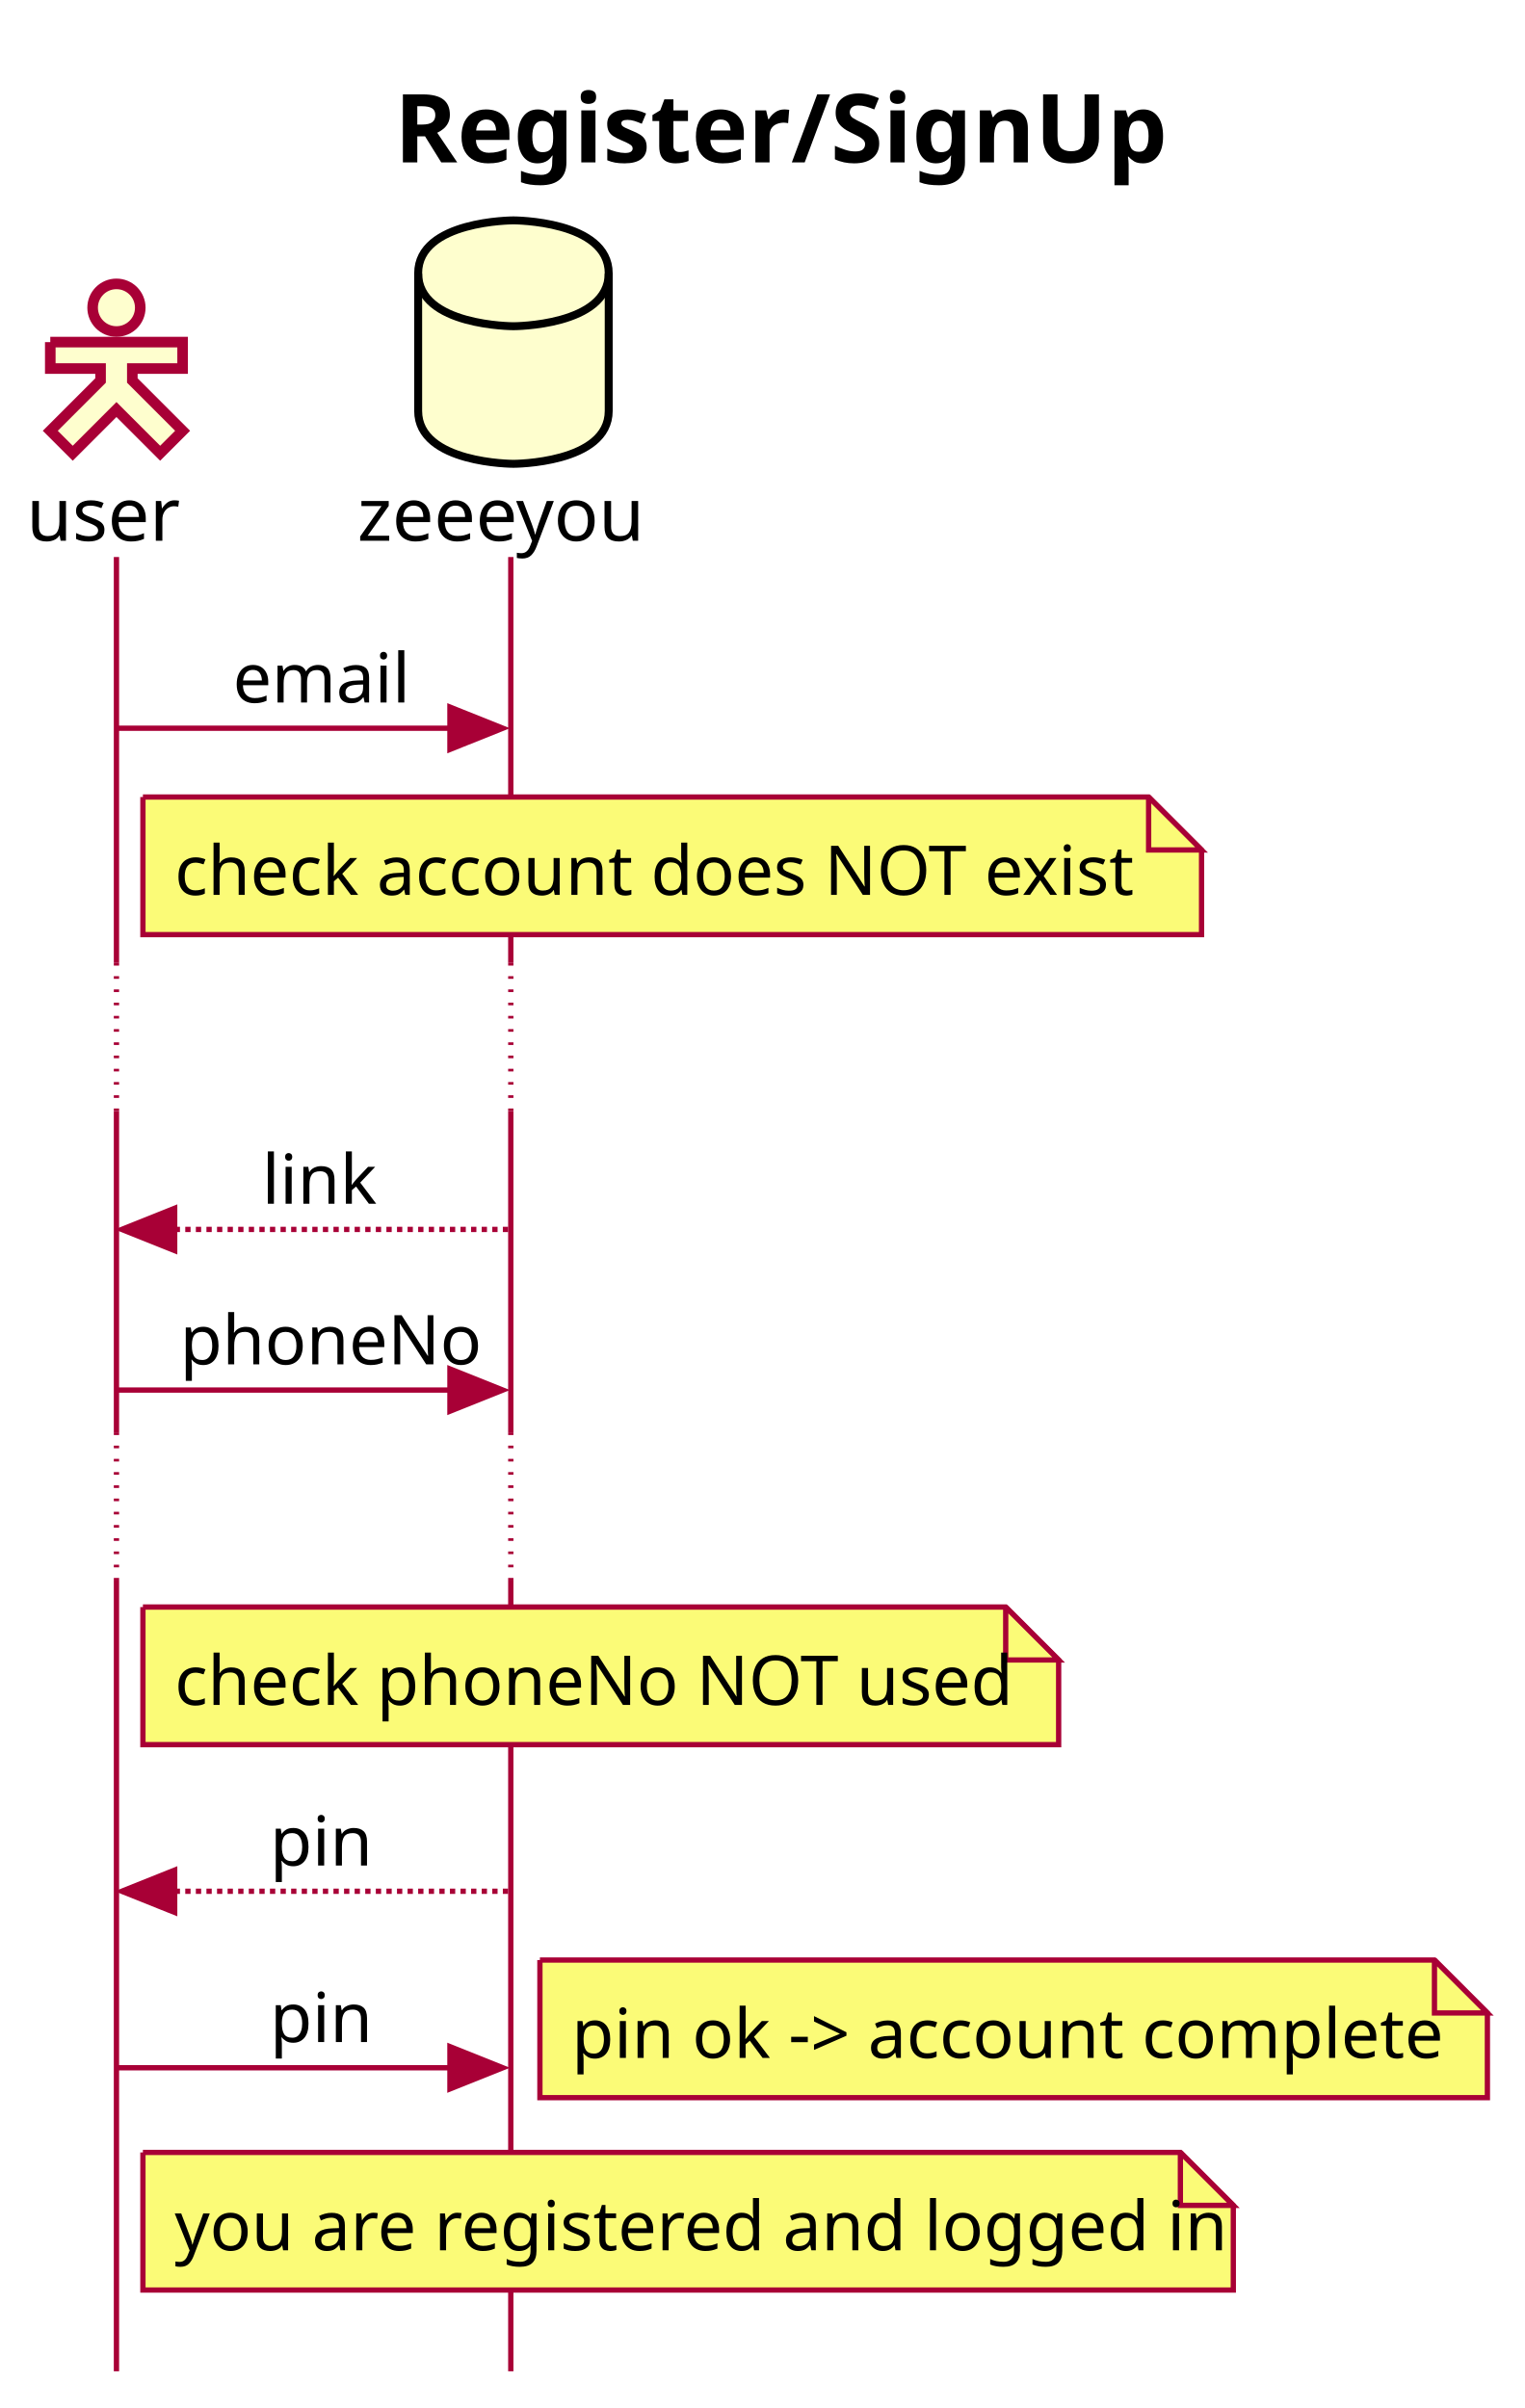
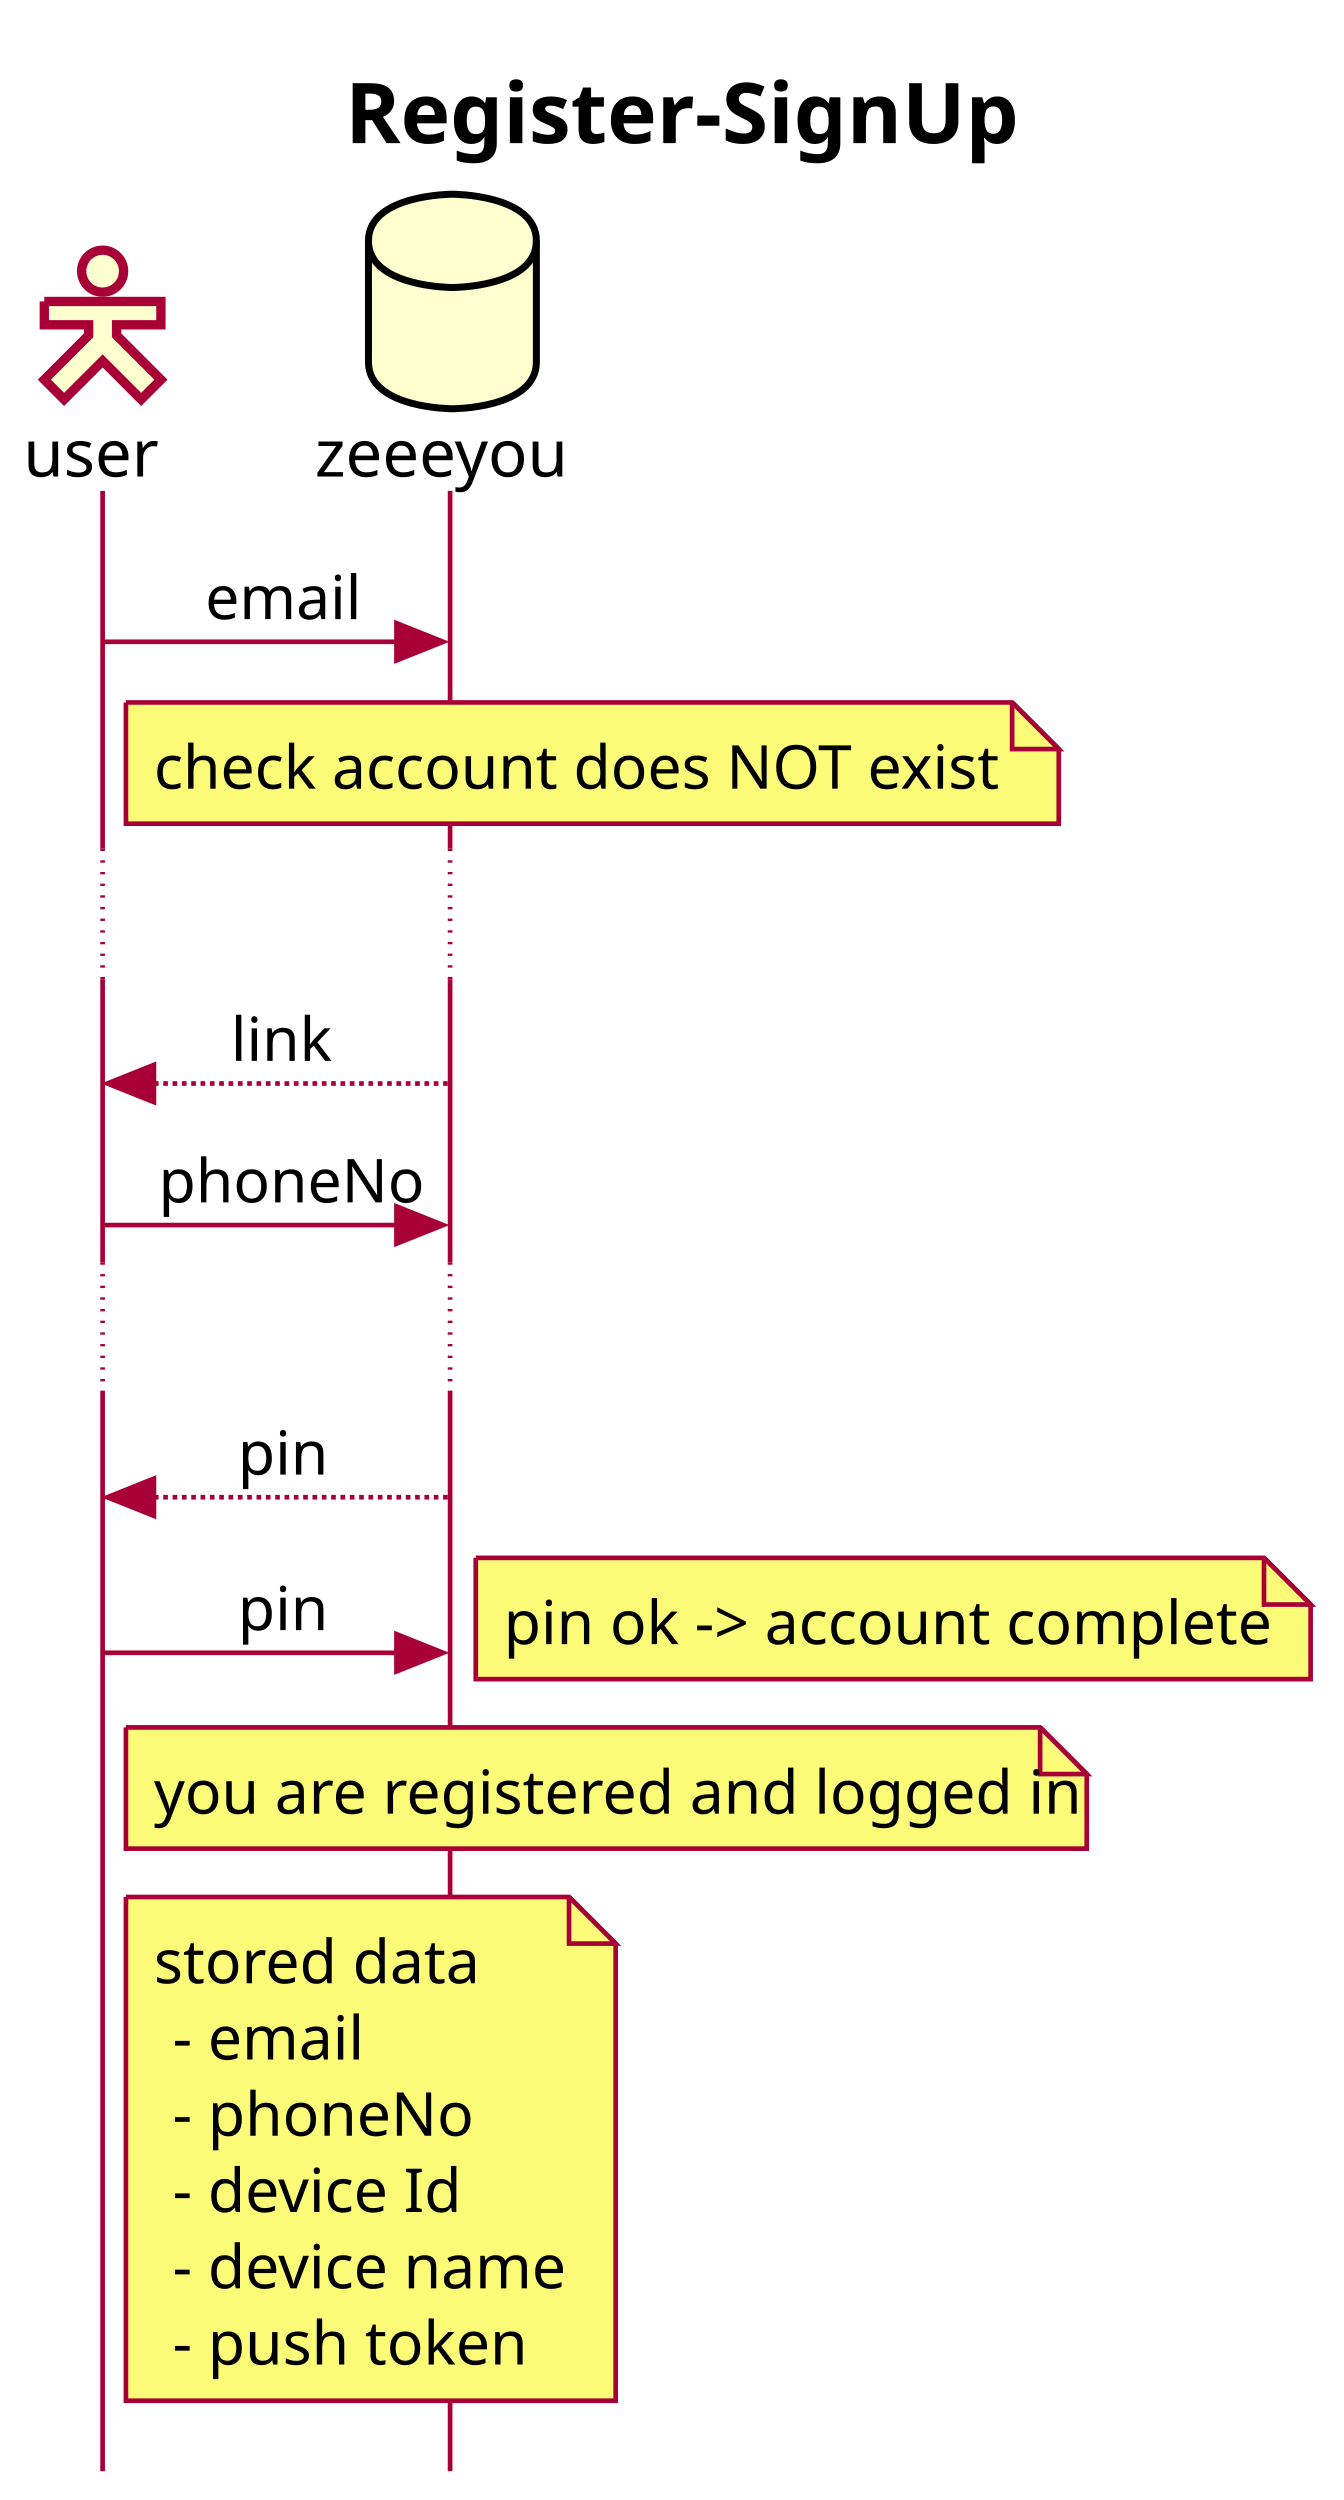
- <svg xmlns="http://www.w3.org/2000/svg" contentScriptType="application/ecmascript" contentStyleType="text/css" height="910px" preserveAspectRatio="none" style="width:576px;height:910px;background:#FFCC00;" version="1.1" viewBox="0 0 576 910" width="576px" zoomAndPan="magnify">
+ <svg xmlns="http://www.w3.org/2000/svg" contentScriptType="application/ecmascript" contentStyleType="text/css" height="1072px" preserveAspectRatio="none" style="width:576px;height:1072px;background:#FFCC00;" version="1.1" viewBox="0 0 576 1072" width="576px" zoomAndPan="magnify">
  <defs />
  <g>
-     <text fill="#000000" font-family="sans-serif" font-size="36" font-weight="bold" lengthAdjust="spacingAndGlyphs" textLength="284" x="149" y="61.371">Register/SignUp</text>
+     <text fill="#000000" font-family="sans-serif" font-size="36" font-weight="bold" lengthAdjust="spacingAndGlyphs" textLength="286" x="148" y="61.371">Register-SignUp</text>
    <line style="stroke:#A80036;stroke-width:2.0;" x1="44" x2="44" y1="210.5" y2="363.906" />
    <line style="stroke:#A80036;stroke-width:2.0;stroke-dasharray:1.0,4.0;" x1="44" x2="44" y1="363.906" y2="419.906" />
    <line style="stroke:#A80036;stroke-width:2.0;" x1="44" x2="44" y1="419.906" y2="541.312" />
    <line style="stroke:#A80036;stroke-width:2.0;stroke-dasharray:1.0,4.0;" x1="44" x2="44" y1="541.312" y2="597.312" />
-     <line style="stroke:#A80036;stroke-width:2.0;" x1="44" x2="44" y1="597.312" y2="896.125" />
+     <line style="stroke:#A80036;stroke-width:2.0;" x1="44" x2="44" y1="597.312" y2="1059.641" />
    <line style="stroke:#A80036;stroke-width:2.0;" x1="193" x2="193" y1="210.5" y2="363.906" />
    <line style="stroke:#A80036;stroke-width:2.0;stroke-dasharray:1.0,4.0;" x1="193" x2="193" y1="363.906" y2="419.906" />
    <line style="stroke:#A80036;stroke-width:2.0;" x1="193" x2="193" y1="419.906" y2="541.312" />
    <line style="stroke:#A80036;stroke-width:2.0;stroke-dasharray:1.0,4.0;" x1="193" x2="193" y1="541.312" y2="597.312" />
-     <line style="stroke:#A80036;stroke-width:2.0;" x1="193" x2="193" y1="597.312" y2="896.125" />
+     <line style="stroke:#A80036;stroke-width:2.0;" x1="193" x2="193" y1="597.312" y2="1059.641" />
    <text fill="#000000" font-family="sans-serif" font-size="28" lengthAdjust="spacingAndGlyphs" textLength="56" x="10" y="204.348">user</text>
    <ellipse cx="44" cy="116.281" fill="#FEFECE" rx="9" ry="9" style="stroke:#A80036;stroke-width:4.0;" />
    <path d="M19,129.281 L19,139.281 L38,139.281 L38,143.796 L19,162.796 L27.485,171.281 L44,154.767 L60.515,171.281 L69,162.796 L50,143.796 L50,139.281 L69,139.281 L69,129.281 L19,129.281 " fill="#FEFECE" style="stroke:#A80036;stroke-width:4.0;" />
    <text fill="#000000" font-family="sans-serif" font-size="28" lengthAdjust="spacingAndGlyphs" textLength="106" x="135" y="204.348">zeeeyou</text>
    <path d="M158,103.281 C158,83.281 194,83.281 194,83.281 C194,83.281 230,83.281 230,103.281 L230,155.281 C230,175.281 194,175.281 194,175.281 C194,175.281 158,175.281 158,155.281 L158,103.281 " fill="#FEFECE" style="stroke:#000000;stroke-width:3.0;" />
    <path d="M158,103.281 C158,123.281 194,123.281 194,123.281 C194,123.281 230,123.281 230,103.281 " fill="none" style="stroke:#000000;stroke-width:3.0;" />
    <polygon fill="#A80036" points="170,267.203,190,275.203,170,283.203" style="stroke:#A80036;stroke-width:2.0;" />
    <line style="stroke:#A80036;stroke-width:2.0;" x1="44" x2="182" y1="275.203" y2="275.203" />
    <text fill="#000000" font-family="sans-serif" font-size="26" lengthAdjust="spacingAndGlyphs" textLength="62" x="88" y="265.49">email</text>
    <path d="M54,301.203 L54,353.203 L454,353.203 L454,321.203 L434,301.203 L54,301.203 " fill="#FBFB77" style="stroke:#A80036;stroke-width:2.0;" />
    <path d="M434,301.203 L434,321.203 L454,321.203 L434,301.203 " fill="#FBFB77" style="stroke:#A80036;stroke-width:2.0;" />
    <text fill="#000000" font-family="sans-serif" font-size="26" lengthAdjust="spacingAndGlyphs" textLength="358" x="66" y="338.193">check account does NOT exist</text>
    <polygon fill="#A80036" points="66,456.609,46,464.609,66,472.609" style="stroke:#A80036;stroke-width:2.0;" />
    <line style="stroke:#A80036;stroke-width:2.0;stroke-dasharray:2.0,2.0;" x1="54" x2="192" y1="464.609" y2="464.609" />
    <text fill="#000000" font-family="sans-serif" font-size="26" lengthAdjust="spacingAndGlyphs" textLength="40" x="99" y="454.897">link</text>
    <polygon fill="#A80036" points="170,517.312,190,525.312,170,533.312" style="stroke:#A80036;stroke-width:2.0;" />
    <line style="stroke:#A80036;stroke-width:2.0;" x1="44" x2="182" y1="525.312" y2="525.312" />
    <text fill="#000000" font-family="sans-serif" font-size="26" lengthAdjust="spacingAndGlyphs" textLength="102" x="68" y="515.6">phoneNo</text>
-     <path d="M54,607.312 L54,659.312 L400,659.312 L400,627.312 L380,607.312 L54,607.312 " fill="#FBFB77" style="stroke:#A80036;stroke-width:2.0;" />
-     <path d="M380,607.312 L380,627.312 L400,627.312 L380,607.312 " fill="#FBFB77" style="stroke:#A80036;stroke-width:2.0;" />
-     <text fill="#000000" font-family="sans-serif" font-size="26" lengthAdjust="spacingAndGlyphs" textLength="304" x="66" y="644.303">check phoneNo NOT used</text>
-     <polygon fill="#A80036" points="66,706.719,46,714.719,66,722.719" style="stroke:#A80036;stroke-width:2.0;" />
-     <line style="stroke:#A80036;stroke-width:2.0;stroke-dasharray:2.0,2.0;" x1="54" x2="192" y1="714.719" y2="714.719" />
-     <text fill="#000000" font-family="sans-serif" font-size="26" lengthAdjust="spacingAndGlyphs" textLength="34" x="102" y="705.006">pin</text>
-     <polygon fill="#A80036" points="170,773.422,190,781.422,170,789.422" style="stroke:#A80036;stroke-width:2.0;" />
-     <line style="stroke:#A80036;stroke-width:2.0;" x1="44" x2="182" y1="781.422" y2="781.422" />
-     <text fill="#000000" font-family="sans-serif" font-size="26" lengthAdjust="spacingAndGlyphs" textLength="34" x="102" y="771.709">pin</text>
-     <path d="M204,740.719 L204,792.719 L562,792.719 L562,760.719 L542,740.719 L204,740.719 " fill="#FBFB77" style="stroke:#A80036;stroke-width:2.0;" />
-     <path d="M542,740.719 L542,760.719 L562,760.719 L542,740.719 " fill="#FBFB77" style="stroke:#A80036;stroke-width:2.0;" />
-     <text fill="#000000" font-family="sans-serif" font-size="26" lengthAdjust="spacingAndGlyphs" textLength="316" x="216" y="777.709">pin ok -&gt; account complete</text>
-     <path d="M54,813.422 L54,865.422 L466,865.422 L466,833.422 L446,813.422 L54,813.422 " fill="#FBFB77" style="stroke:#A80036;stroke-width:2.0;" />
-     <path d="M446,813.422 L446,833.422 L466,833.422 L446,813.422 " fill="#FBFB77" style="stroke:#A80036;stroke-width:2.0;" />
-     <text fill="#000000" font-family="sans-serif" font-size="26" lengthAdjust="spacingAndGlyphs" textLength="370" x="66" y="850.412">you are registered and logged in</text>
+     <polygon fill="#A80036" points="66,634.016,46,642.016,66,650.016" style="stroke:#A80036;stroke-width:2.0;" />
+     <line style="stroke:#A80036;stroke-width:2.0;stroke-dasharray:2.0,2.0;" x1="54" x2="192" y1="642.016" y2="642.016" />
+     <text fill="#000000" font-family="sans-serif" font-size="26" lengthAdjust="spacingAndGlyphs" textLength="34" x="102" y="632.303">pin</text>
+     <polygon fill="#A80036" points="170,700.719,190,708.719,170,716.719" style="stroke:#A80036;stroke-width:2.0;" />
+     <line style="stroke:#A80036;stroke-width:2.0;" x1="44" x2="182" y1="708.719" y2="708.719" />
+     <text fill="#000000" font-family="sans-serif" font-size="26" lengthAdjust="spacingAndGlyphs" textLength="34" x="102" y="699.006">pin</text>
+     <path d="M204,668.016 L204,720.016 L562,720.016 L562,688.016 L542,668.016 L204,668.016 " fill="#FBFB77" style="stroke:#A80036;stroke-width:2.0;" />
+     <path d="M542,668.016 L542,688.016 L562,688.016 L542,668.016 " fill="#FBFB77" style="stroke:#A80036;stroke-width:2.0;" />
+     <text fill="#000000" font-family="sans-serif" font-size="26" lengthAdjust="spacingAndGlyphs" textLength="316" x="216" y="705.006">pin ok -&gt; account complete</text>
+     <path d="M54,740.719 L54,792.719 L466,792.719 L466,760.719 L446,740.719 L54,740.719 " fill="#FBFB77" style="stroke:#A80036;stroke-width:2.0;" />
+     <path d="M446,740.719 L446,760.719 L466,760.719 L446,740.719 " fill="#FBFB77" style="stroke:#A80036;stroke-width:2.0;" />
+     <text fill="#000000" font-family="sans-serif" font-size="26" lengthAdjust="spacingAndGlyphs" textLength="370" x="66" y="777.709">you are registered and logged in</text>
+     <path d="M54,813.422 L54,1029.422 L264,1029.422 L264,833.422 L244,813.422 L54,813.422 " fill="#FBFB77" style="stroke:#A80036;stroke-width:2.0;" />
+     <path d="M244,813.422 L244,833.422 L264,833.422 L244,813.422 " fill="#FBFB77" style="stroke:#A80036;stroke-width:2.0;" />
+     <text fill="#000000" font-family="sans-serif" font-size="26" lengthAdjust="spacingAndGlyphs" textLength="130" x="66" y="850.412">stored data</text>
+     <text fill="#000000" font-family="sans-serif" font-size="26" lengthAdjust="spacingAndGlyphs" textLength="78" x="74" y="883.115">- email</text>
+     <text fill="#000000" font-family="sans-serif" font-size="26" lengthAdjust="spacingAndGlyphs" textLength="118" x="74" y="915.818">- phoneNo</text>
+     <text fill="#000000" font-family="sans-serif" font-size="26" lengthAdjust="spacingAndGlyphs" textLength="116" x="74" y="948.521">- device Id</text>
+     <text fill="#000000" font-family="sans-serif" font-size="26" lengthAdjust="spacingAndGlyphs" textLength="160" x="74" y="981.225">- device name</text>
+     <text fill="#000000" font-family="sans-serif" font-size="26" lengthAdjust="spacingAndGlyphs" textLength="144" x="74" y="1013.928">- push token</text>
  </g>
</svg>
